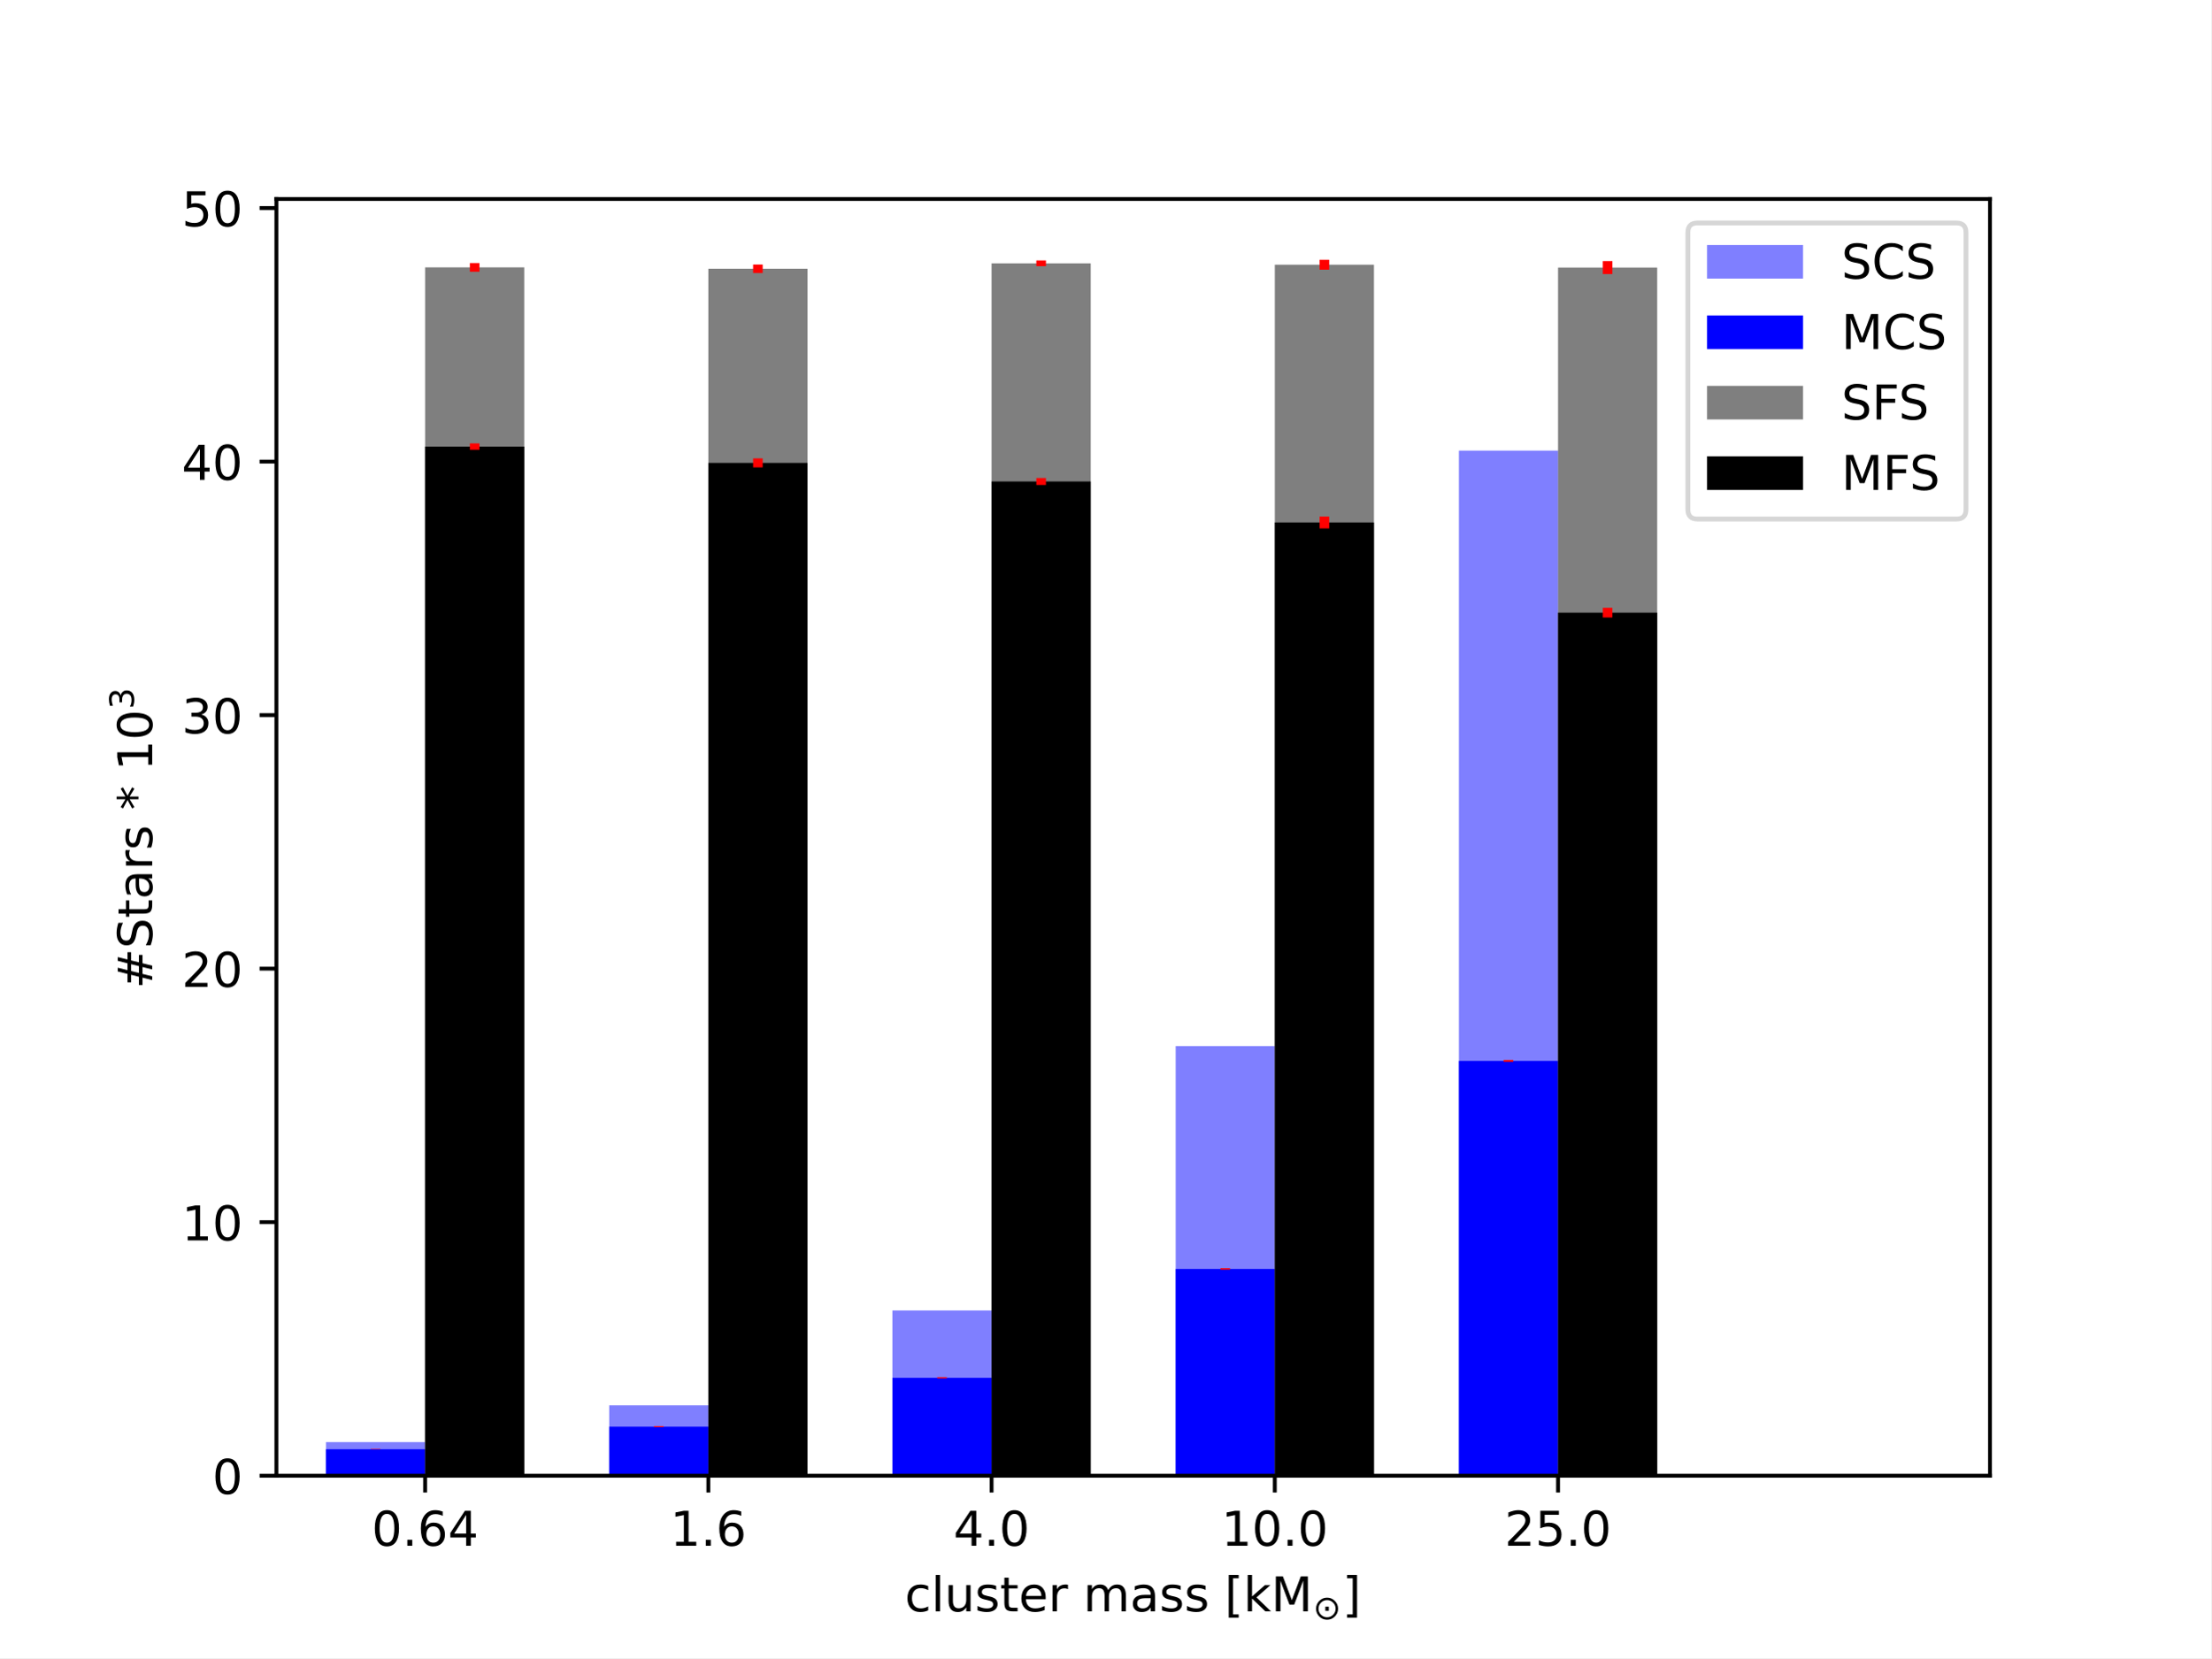
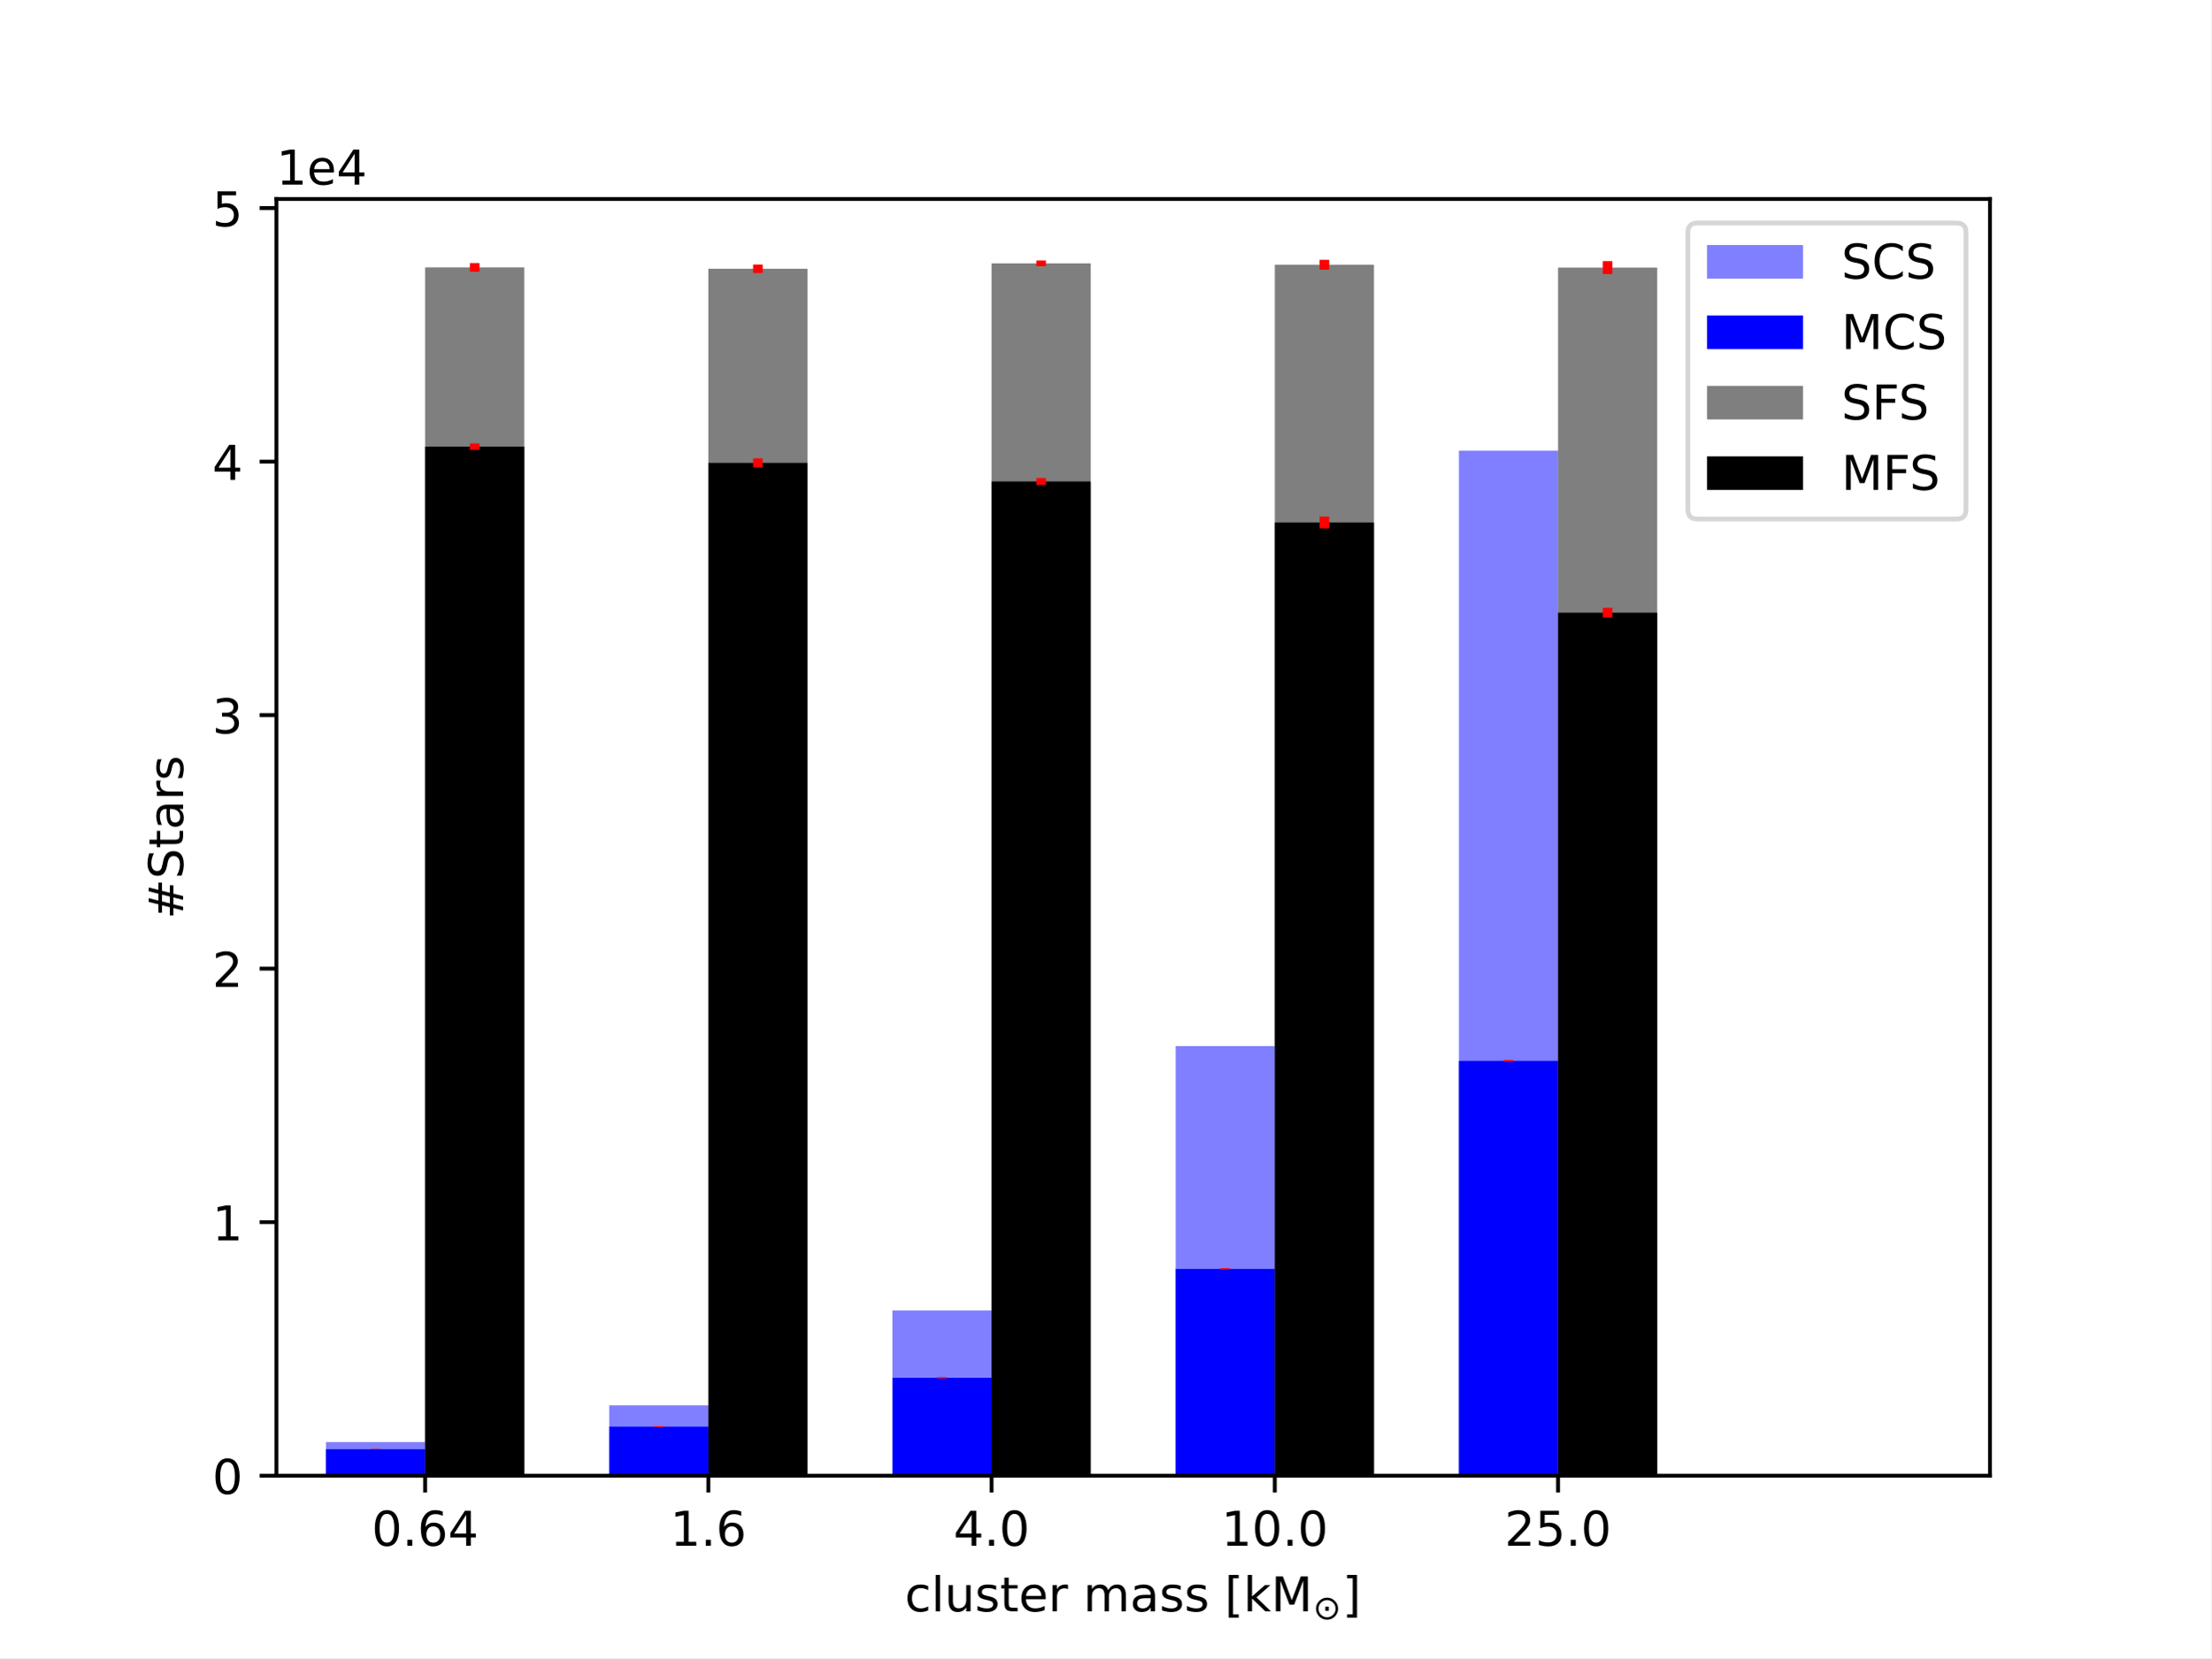
<svg xmlns="http://www.w3.org/2000/svg" xmlns:xlink="http://www.w3.org/1999/xlink" height="345.6pt" version="1.1" viewBox="0 0 460.8 345.6" width="460.8pt">
  <defs>
    <style type="text/css">*{stroke-linecap:butt;stroke-linejoin:round;}</style>
  </defs>
  <g id="figure_1">
    <g id="patch_1">
      <path d="M 0 345.6  L 460.8 345.6  L 460.8 0  L 0 0  z " style="fill:#ffffff;" />
    </g>
    <g id="axes_1">
      <g id="patch_2">
        <path d="M 57.6 307.584  L 414.72 307.584  L 414.72 41.472  L 57.6 41.472  z " style="fill:#ffffff;" />
      </g>
      <g id="patch_3">
-         <path clip-path="url(#p099e7b3aa3)" d="M 67.93 307.584  L 88.59 307.584  L 88.59 300.577  L 67.93 300.577  z " style="fill:#0000ff;opacity:0.5;" />
+         <path clip-path="url(#pade1a028fb)" d="M 67.93 307.584  L 88.59 307.584  L 88.59 300.577  L 67.93 300.577  z " style="fill:#0000ff;opacity:0.5;" />
      </g>
      <g id="patch_4">
-         <path clip-path="url(#p099e7b3aa3)" d="M 126.958 307.584  L 147.618 307.584  L 147.618 292.92  L 126.958 292.92  z " style="fill:#0000ff;opacity:0.5;" />
+         <path clip-path="url(#pade1a028fb)" d="M 126.958 307.584  L 147.618 307.584  L 147.618 292.92  L 126.958 292.92  z " style="fill:#0000ff;opacity:0.5;" />
      </g>
      <g id="patch_5">
-         <path clip-path="url(#p099e7b3aa3)" d="M 185.986 307.584  L 206.646 307.584  L 206.646 273.14  L 185.986 273.14  z " style="fill:#0000ff;opacity:0.5;" />
+         <path clip-path="url(#pade1a028fb)" d="M 185.986 307.584  L 206.646 307.584  L 206.646 273.14  L 185.986 273.14  z " style="fill:#0000ff;opacity:0.5;" />
      </g>
      <g id="patch_6">
-         <path clip-path="url(#p099e7b3aa3)" d="M 245.014 307.584  L 265.674 307.584  L 265.674 218.034  L 245.014 218.034  z " style="fill:#0000ff;opacity:0.5;" />
+         <path clip-path="url(#pade1a028fb)" d="M 245.014 307.584  L 265.674 307.584  L 265.674 218.034  L 245.014 218.034  z " style="fill:#0000ff;opacity:0.5;" />
      </g>
      <g id="patch_7">
-         <path clip-path="url(#p099e7b3aa3)" d="M 304.042 307.584  L 324.702 307.584  L 324.702 93.925  L 304.042 93.925  z " style="fill:#0000ff;opacity:0.5;" />
+         <path clip-path="url(#pade1a028fb)" d="M 304.042 307.584  L 324.702 307.584  L 324.702 93.925  L 304.042 93.925  z " style="fill:#0000ff;opacity:0.5;" />
      </g>
      <g id="patch_8">
-         <path clip-path="url(#p099e7b3aa3)" d="M 67.93 307.584  L 88.59 307.584  L 88.59 302.066  L 67.93 302.066  z " style="fill:#0000ff;" />
+         <path clip-path="url(#pade1a028fb)" d="M 67.93 307.584  L 88.59 307.584  L 88.59 302.066  L 67.93 302.066  z " style="fill:#0000ff;" />
      </g>
      <g id="patch_9">
-         <path clip-path="url(#p099e7b3aa3)" d="M 126.958 307.584  L 147.618 307.584  L 147.618 297.369  L 126.958 297.369  z " style="fill:#0000ff;" />
+         <path clip-path="url(#pade1a028fb)" d="M 126.958 307.584  L 147.618 307.584  L 147.618 297.369  L 126.958 297.369  z " style="fill:#0000ff;" />
      </g>
      <g id="patch_10">
-         <path clip-path="url(#p099e7b3aa3)" d="M 185.986 307.584  L 206.646 307.584  L 206.646 287.186  L 185.986 287.186  z " style="fill:#0000ff;" />
+         <path clip-path="url(#pade1a028fb)" d="M 185.986 307.584  L 206.646 307.584  L 206.646 287.186  L 185.986 287.186  z " style="fill:#0000ff;" />
      </g>
      <g id="patch_11">
-         <path clip-path="url(#p099e7b3aa3)" d="M 245.014 307.584  L 265.674 307.584  L 265.674 264.484  L 245.014 264.484  z " style="fill:#0000ff;" />
+         <path clip-path="url(#pade1a028fb)" d="M 245.014 307.584  L 265.674 307.584  L 265.674 264.484  L 245.014 264.484  z " style="fill:#0000ff;" />
      </g>
      <g id="patch_12">
-         <path clip-path="url(#p099e7b3aa3)" d="M 304.042 307.584  L 324.702 307.584  L 324.702 221.121  L 304.042 221.121  z " style="fill:#0000ff;" />
+         <path clip-path="url(#pade1a028fb)" d="M 304.042 307.584  L 324.702 307.584  L 324.702 221.121  L 304.042 221.121  z " style="fill:#0000ff;" />
      </g>
      <g id="patch_13">
-         <path clip-path="url(#p099e7b3aa3)" d="M 88.59 307.584  L 109.25 307.584  L 109.25 55.729  L 88.59 55.729  z " style="opacity:0.5;" />
+         <path clip-path="url(#pade1a028fb)" d="M 88.59 307.584  L 109.25 307.584  L 109.25 55.729  L 88.59 55.729  z " style="opacity:0.5;" />
      </g>
      <g id="patch_14">
-         <path clip-path="url(#p099e7b3aa3)" d="M 147.618 307.584  L 168.278 307.584  L 168.278 56.015  L 147.618 56.015  z " style="opacity:0.5;" />
+         <path clip-path="url(#pade1a028fb)" d="M 147.618 307.584  L 168.278 307.584  L 168.278 56.015  L 147.618 56.015  z " style="opacity:0.5;" />
      </g>
      <g id="patch_15">
-         <path clip-path="url(#p099e7b3aa3)" d="M 206.646 307.584  L 227.306 307.584  L 227.306 54.889  L 206.646 54.889  z " style="opacity:0.5;" />
+         <path clip-path="url(#pade1a028fb)" d="M 206.646 307.584  L 227.306 307.584  L 227.306 54.889  L 206.646 54.889  z " style="opacity:0.5;" />
      </g>
      <g id="patch_16">
-         <path clip-path="url(#p099e7b3aa3)" d="M 265.674 307.584  L 286.334 307.584  L 286.334 55.174  L 265.674 55.174  z " style="opacity:0.5;" />
+         <path clip-path="url(#pade1a028fb)" d="M 265.674 307.584  L 286.334 307.584  L 286.334 55.174  L 265.674 55.174  z " style="opacity:0.5;" />
      </g>
      <g id="patch_17">
-         <path clip-path="url(#p099e7b3aa3)" d="M 324.702 307.584  L 345.362 307.584  L 345.362 55.772  L 324.702 55.772  z " style="opacity:0.5;" />
+         <path clip-path="url(#pade1a028fb)" d="M 324.702 307.584  L 345.362 307.584  L 345.362 55.772  L 324.702 55.772  z " style="opacity:0.5;" />
      </g>
      <g id="patch_18">
-         <path clip-path="url(#p099e7b3aa3)" d="M 88.59 307.584  L 109.25 307.584  L 109.25 93.085  L 88.59 93.085  z " />
+         <path clip-path="url(#pade1a028fb)" d="M 88.59 307.584  L 109.25 307.584  L 109.25 93.085  L 88.59 93.085  z " />
      </g>
      <g id="patch_19">
-         <path clip-path="url(#p099e7b3aa3)" d="M 147.618 307.584  L 168.278 307.584  L 168.278 96.483  L 147.618 96.483  z " />
+         <path clip-path="url(#pade1a028fb)" d="M 147.618 307.584  L 168.278 307.584  L 168.278 96.483  L 147.618 96.483  z " />
      </g>
      <g id="patch_20">
-         <path clip-path="url(#p099e7b3aa3)" d="M 206.646 307.584  L 227.306 307.584  L 227.306 100.351  L 206.646 100.351  z " />
+         <path clip-path="url(#pade1a028fb)" d="M 206.646 307.584  L 227.306 307.584  L 227.306 100.351  L 206.646 100.351  z " />
      </g>
      <g id="patch_21">
-         <path clip-path="url(#p099e7b3aa3)" d="M 265.674 307.584  L 286.334 307.584  L 286.334 108.901  L 265.674 108.901  z " />
+         <path clip-path="url(#pade1a028fb)" d="M 265.674 307.584  L 286.334 307.584  L 286.334 108.901  L 265.674 108.901  z " />
      </g>
      <g id="patch_22">
-         <path clip-path="url(#p099e7b3aa3)" d="M 324.702 307.584  L 345.362 307.584  L 345.362 127.692  L 324.702 127.692  z " />
+         <path clip-path="url(#pade1a028fb)" d="M 324.702 307.584  L 345.362 307.584  L 345.362 127.692  L 324.702 127.692  z " />
      </g>
      <g id="matplotlib.axis_1">
        <g id="xtick_1">
          <g id="line2d_1">
            <defs>
-               <path d="M 0 0  L 0 3.5  " id="md72c366034" style="stroke:#000000;stroke-width:0.8;" />
-             </defs>
-             <g>
-               <use style="stroke:#000000;stroke-width:0.8;" x="88.59" xlink:href="#md72c366034" y="307.584" />
+               <path d="M 0 0  L 0 3.5  " id="m021c721011" style="stroke:#000000;stroke-width:0.8;" />
+             </defs>
+             <g>
+               <use style="stroke:#000000;stroke-width:0.8;" x="88.59" xlink:href="#m021c721011" y="307.584" />
            </g>
          </g>
          <g id="text_1">
            <g transform="translate(77.45694 322.1824)scale(0.1 -0.1)">
              <defs>
                <path d="M 2034 4250  Q 1547 4250 1301 3770  Q 1056 3291 1056 2328  Q 1056 1369 1301 889  Q 1547 409 2034 409  Q 2525 409 2770 889  Q 3016 1369 3016 2328  Q 3016 3291 2770 3770  Q 2525 4250 2034 4250  z M 2034 4750  Q 2819 4750 3233 4129  Q 3647 3509 3647 2328  Q 3647 1150 3233 529  Q 2819 -91 2034 -91  Q 1250 -91 836 529  Q 422 1150 422 2328  Q 422 3509 836 4129  Q 1250 4750 2034 4750  z " id="DejaVuSans-30" transform="scale(0.015625)" />
                <path d="M 684 794  L 1344 794  L 1344 0  L 684 0  L 684 794  z " id="DejaVuSans-2e" transform="scale(0.015625)" />
                <path d="M 2113 2584  Q 1688 2584 1439 2293  Q 1191 2003 1191 1497  Q 1191 994 1439 701  Q 1688 409 2113 409  Q 2538 409 2786 701  Q 3034 994 3034 1497  Q 3034 2003 2786 2293  Q 2538 2584 2113 2584  z M 3366 4563  L 3366 3988  Q 3128 4100 2886 4159  Q 2644 4219 2406 4219  Q 1781 4219 1451 3797  Q 1122 3375 1075 2522  Q 1259 2794 1537 2939  Q 1816 3084 2150 3084  Q 2853 3084 3261 2657  Q 3669 2231 3669 1497  Q 3669 778 3244 343  Q 2819 -91 2113 -91  Q 1303 -91 875 529  Q 447 1150 447 2328  Q 447 3434 972 4092  Q 1497 4750 2381 4750  Q 2619 4750 2861 4703  Q 3103 4656 3366 4563  z " id="DejaVuSans-36" transform="scale(0.015625)" />
                <path d="M 2419 4116  L 825 1625  L 2419 1625  L 2419 4116  z M 2253 4666  L 3047 4666  L 3047 1625  L 3713 1625  L 3713 1100  L 3047 1100  L 3047 0  L 2419 0  L 2419 1100  L 313 1100  L 313 1709  L 2253 4666  z " id="DejaVuSans-34" transform="scale(0.015625)" />
              </defs>
              <use xlink:href="#DejaVuSans-30" />
              <use x="63.623" xlink:href="#DejaVuSans-2e" />
              <use x="95.41" xlink:href="#DejaVuSans-36" />
              <use x="159.033" xlink:href="#DejaVuSans-34" />
            </g>
          </g>
        </g>
        <g id="xtick_2">
          <g id="line2d_2">
            <g>
-               <use style="stroke:#000000;stroke-width:0.8;" x="147.618" xlink:href="#md72c366034" y="307.584" />
+               <use style="stroke:#000000;stroke-width:0.8;" x="147.618" xlink:href="#m021c721011" y="307.584" />
            </g>
          </g>
          <g id="text_2">
            <g transform="translate(139.6663 322.1824)scale(0.1 -0.1)">
              <defs>
                <path d="M 794 531  L 1825 531  L 1825 4091  L 703 3866  L 703 4441  L 1819 4666  L 2450 4666  L 2450 531  L 3481 531  L 3481 0  L 794 0  L 794 531  z " id="DejaVuSans-31" transform="scale(0.015625)" />
              </defs>
              <use xlink:href="#DejaVuSans-31" />
              <use x="63.623" xlink:href="#DejaVuSans-2e" />
              <use x="95.41" xlink:href="#DejaVuSans-36" />
            </g>
          </g>
        </g>
        <g id="xtick_3">
          <g id="line2d_3">
            <g>
-               <use style="stroke:#000000;stroke-width:0.8;" x="206.646" xlink:href="#md72c366034" y="307.584" />
+               <use style="stroke:#000000;stroke-width:0.8;" x="206.646" xlink:href="#m021c721011" y="307.584" />
            </g>
          </g>
          <g id="text_3">
            <g transform="translate(198.6944 322.1824)scale(0.1 -0.1)">
              <use xlink:href="#DejaVuSans-34" />
              <use x="63.623" xlink:href="#DejaVuSans-2e" />
              <use x="95.41" xlink:href="#DejaVuSans-30" />
            </g>
          </g>
        </g>
        <g id="xtick_4">
          <g id="line2d_4">
            <g>
-               <use style="stroke:#000000;stroke-width:0.8;" x="265.674" xlink:href="#md72c366034" y="307.584" />
+               <use style="stroke:#000000;stroke-width:0.8;" x="265.674" xlink:href="#m021c721011" y="307.584" />
            </g>
          </g>
          <g id="text_4">
            <g transform="translate(254.5412 322.1824)scale(0.1 -0.1)">
              <use xlink:href="#DejaVuSans-31" />
              <use x="63.623" xlink:href="#DejaVuSans-30" />
              <use x="127.246" xlink:href="#DejaVuSans-2e" />
              <use x="159.033" xlink:href="#DejaVuSans-30" />
            </g>
          </g>
        </g>
        <g id="xtick_5">
          <g id="line2d_5">
            <g>
-               <use style="stroke:#000000;stroke-width:0.8;" x="324.702" xlink:href="#md72c366034" y="307.584" />
+               <use style="stroke:#000000;stroke-width:0.8;" x="324.702" xlink:href="#m021c721011" y="307.584" />
            </g>
          </g>
          <g id="text_5">
            <g transform="translate(313.5693 322.1824)scale(0.1 -0.1)">
              <defs>
                <path d="M 1228 531  L 3431 531  L 3431 0  L 469 0  L 469 531  Q 828 903 1448 1529  Q 2069 2156 2228 2338  Q 2531 2678 2651 2914  Q 2772 3150 2772 3378  Q 2772 3750 2511 3984  Q 2250 4219 1831 4219  Q 1534 4219 1204 4116  Q 875 4013 500 3803  L 500 4441  Q 881 4594 1212 4672  Q 1544 4750 1819 4750  Q 2544 4750 2975 4387  Q 3406 4025 3406 3419  Q 3406 3131 3298 2873  Q 3191 2616 2906 2266  Q 2828 2175 2409 1742  Q 1991 1309 1228 531  z " id="DejaVuSans-32" transform="scale(0.015625)" />
                <path d="M 691 4666  L 3169 4666  L 3169 4134  L 1269 4134  L 1269 2991  Q 1406 3038 1543 3061  Q 1681 3084 1819 3084  Q 2600 3084 3056 2656  Q 3513 2228 3513 1497  Q 3513 744 3044 326  Q 2575 -91 1722 -91  Q 1428 -91 1123 -41  Q 819 9 494 109  L 494 744  Q 775 591 1075 516  Q 1375 441 1709 441  Q 2250 441 2565 725  Q 2881 1009 2881 1497  Q 2881 1984 2565 2268  Q 2250 2553 1709 2553  Q 1456 2553 1204 2497  Q 953 2441 691 2322  L 691 4666  z " id="DejaVuSans-35" transform="scale(0.015625)" />
              </defs>
              <use xlink:href="#DejaVuSans-32" />
              <use x="63.623" xlink:href="#DejaVuSans-35" />
              <use x="127.246" xlink:href="#DejaVuSans-2e" />
              <use x="159.033" xlink:href="#DejaVuSans-30" />
            </g>
          </g>
        </g>
        <g id="text_6">
          <g transform="translate(188.56 335.8606)scale(0.1 -0.1)">
            <defs>
              <path d="M 3122 3366  L 3122 2828  Q 2878 2963 2633 3030  Q 2388 3097 2138 3097  Q 1578 3097 1268 2742  Q 959 2388 959 1747  Q 959 1106 1268 751  Q 1578 397 2138 397  Q 2388 397 2633 464  Q 2878 531 3122 666  L 3122 134  Q 2881 22 2623 -34  Q 2366 -91 2075 -91  Q 1284 -91 818 406  Q 353 903 353 1747  Q 353 2603 823 3093  Q 1294 3584 2113 3584  Q 2378 3584 2631 3529  Q 2884 3475 3122 3366  z " id="DejaVuSans-63" transform="scale(0.015625)" />
              <path d="M 603 4863  L 1178 4863  L 1178 0  L 603 0  L 603 4863  z " id="DejaVuSans-6c" transform="scale(0.015625)" />
              <path d="M 544 1381  L 544 3500  L 1119 3500  L 1119 1403  Q 1119 906 1312 657  Q 1506 409 1894 409  Q 2359 409 2629 706  Q 2900 1003 2900 1516  L 2900 3500  L 3475 3500  L 3475 0  L 2900 0  L 2900 538  Q 2691 219 2414 64  Q 2138 -91 1772 -91  Q 1169 -91 856 284  Q 544 659 544 1381  z M 1991 3584  L 1991 3584  z " id="DejaVuSans-75" transform="scale(0.015625)" />
              <path d="M 2834 3397  L 2834 2853  Q 2591 2978 2328 3040  Q 2066 3103 1784 3103  Q 1356 3103 1142 2972  Q 928 2841 928 2578  Q 928 2378 1081 2264  Q 1234 2150 1697 2047  L 1894 2003  Q 2506 1872 2764 1633  Q 3022 1394 3022 966  Q 3022 478 2636 193  Q 2250 -91 1575 -91  Q 1294 -91 989 -36  Q 684 19 347 128  L 347 722  Q 666 556 975 473  Q 1284 391 1588 391  Q 1994 391 2212 530  Q 2431 669 2431 922  Q 2431 1156 2273 1281  Q 2116 1406 1581 1522  L 1381 1569  Q 847 1681 609 1914  Q 372 2147 372 2553  Q 372 3047 722 3315  Q 1072 3584 1716 3584  Q 2034 3584 2315 3537  Q 2597 3491 2834 3397  z " id="DejaVuSans-73" transform="scale(0.015625)" />
              <path d="M 1172 4494  L 1172 3500  L 2356 3500  L 2356 3053  L 1172 3053  L 1172 1153  Q 1172 725 1289 603  Q 1406 481 1766 481  L 2356 481  L 2356 0  L 1766 0  Q 1100 0 847 248  Q 594 497 594 1153  L 594 3053  L 172 3053  L 172 3500  L 594 3500  L 594 4494  L 1172 4494  z " id="DejaVuSans-74" transform="scale(0.015625)" />
              <path d="M 3597 1894  L 3597 1613  L 953 1613  Q 991 1019 1311 708  Q 1631 397 2203 397  Q 2534 397 2845 478  Q 3156 559 3463 722  L 3463 178  Q 3153 47 2828 -22  Q 2503 -91 2169 -91  Q 1331 -91 842 396  Q 353 884 353 1716  Q 353 2575 817 3079  Q 1281 3584 2069 3584  Q 2775 3584 3186 3129  Q 3597 2675 3597 1894  z M 3022 2063  Q 3016 2534 2758 2815  Q 2500 3097 2075 3097  Q 1594 3097 1305 2825  Q 1016 2553 972 2059  L 3022 2063  z " id="DejaVuSans-65" transform="scale(0.015625)" />
              <path d="M 2631 2963  Q 2534 3019 2420 3045  Q 2306 3072 2169 3072  Q 1681 3072 1420 2755  Q 1159 2438 1159 1844  L 1159 0  L 581 0  L 581 3500  L 1159 3500  L 1159 2956  Q 1341 3275 1631 3429  Q 1922 3584 2338 3584  Q 2397 3584 2469 3576  Q 2541 3569 2628 3553  L 2631 2963  z " id="DejaVuSans-72" transform="scale(0.015625)" />
              <path id="DejaVuSans-20" transform="scale(0.015625)" />
              <path d="M 3328 2828  Q 3544 3216 3844 3400  Q 4144 3584 4550 3584  Q 5097 3584 5394 3201  Q 5691 2819 5691 2113  L 5691 0  L 5113 0  L 5113 2094  Q 5113 2597 4934 2840  Q 4756 3084 4391 3084  Q 3944 3084 3684 2787  Q 3425 2491 3425 1978  L 3425 0  L 2847 0  L 2847 2094  Q 2847 2600 2669 2842  Q 2491 3084 2119 3084  Q 1678 3084 1418 2786  Q 1159 2488 1159 1978  L 1159 0  L 581 0  L 581 3500  L 1159 3500  L 1159 2956  Q 1356 3278 1631 3431  Q 1906 3584 2284 3584  Q 2666 3584 2933 3390  Q 3200 3197 3328 2828  z " id="DejaVuSans-6d" transform="scale(0.015625)" />
              <path d="M 2194 1759  Q 1497 1759 1228 1600  Q 959 1441 959 1056  Q 959 750 1161 570  Q 1363 391 1709 391  Q 2188 391 2477 730  Q 2766 1069 2766 1631  L 2766 1759  L 2194 1759  z M 3341 1997  L 3341 0  L 2766 0  L 2766 531  Q 2569 213 2275 61  Q 1981 -91 1556 -91  Q 1019 -91 701 211  Q 384 513 384 1019  Q 384 1609 779 1909  Q 1175 2209 1959 2209  L 2766 2209  L 2766 2266  Q 2766 2663 2505 2880  Q 2244 3097 1772 3097  Q 1472 3097 1187 3025  Q 903 2953 641 2809  L 641 3341  Q 956 3463 1253 3523  Q 1550 3584 1831 3584  Q 2591 3584 2966 3190  Q 3341 2797 3341 1997  z " id="DejaVuSans-61" transform="scale(0.015625)" />
              <path d="M 550 4863  L 1875 4863  L 1875 4416  L 1125 4416  L 1125 -397  L 1875 -397  L 1875 -844  L 550 -844  L 550 4863  z " id="DejaVuSans-5b" transform="scale(0.015625)" />
              <path d="M 581 4863  L 1159 4863  L 1159 1991  L 2875 3500  L 3609 3500  L 1753 1863  L 3688 0  L 2938 0  L 1159 1709  L 1159 0  L 581 0  L 581 4863  z " id="DejaVuSans-6b" transform="scale(0.015625)" />
              <path d="M 628 4666  L 1569 4666  L 2759 1491  L 3956 4666  L 4897 4666  L 4897 0  L 4281 0  L 4281 4097  L 3078 897  L 2444 897  L 1241 4097  L 1241 0  L 628 0  L 628 4666  z " id="DejaVuSans-4d" transform="scale(0.015625)" />
              <path d="M 2350 2403  L 3013 2403  L 3013 1609  L 2350 1609  L 2350 2403  z M 3306 3522  Q 3016 3644 2681 3644  Q 2347 3644 2056 3522  Q 1769 3400 1531 3163  Q 1291 2922 1172 2634  Q 1053 2347 1053 2006  Q 1053 1675 1172 1387  Q 1291 1100 1531 859  Q 1769 622 2056 500  Q 2347 378 2681 378  Q 3016 378 3306 500  Q 3594 622 3831 859  Q 4072 1100 4190 1387  Q 4309 1675 4309 2006  Q 4309 2347 4190 2634  Q 4072 2922 3831 3163  Q 3594 3400 3306 3522  z M 1878 3956  Q 2250 4113 2681 4113  Q 3113 4113 3484 3956  Q 3856 3800 4163 3494  Q 4472 3184 4625 2813  Q 4778 2444 4778 2006  Q 4778 1578 4625 1206  Q 4472 838 4163 528  Q 3856 222 3484 65  Q 3113 -91 2681 -91  Q 2250 -91 1878 65  Q 1506 222 1200 528  Q 891 838 738 1206  Q 584 1578 584 2006  Q 584 2444 738 2813  Q 891 3184 1200 3494  Q 1506 3800 1878 3956  z " id="DejaVuSans-2299" transform="scale(0.015625)" />
              <path d="M 1947 4863  L 1947 -844  L 622 -844  L 622 -397  L 1369 -397  L 1369 4416  L 622 4416  L 622 4863  L 1947 4863  z " id="DejaVuSans-5d" transform="scale(0.015625)" />
            </defs>
            <use transform="translate(0 0.015625)" xlink:href="#DejaVuSans-63" />
            <use transform="translate(54.98047 0.015625)" xlink:href="#DejaVuSans-6c" />
            <use transform="translate(82.76367 0.015625)" xlink:href="#DejaVuSans-75" />
            <use transform="translate(146.1426 0.015625)" xlink:href="#DejaVuSans-73" />
            <use transform="translate(198.2422 0.015625)" xlink:href="#DejaVuSans-74" />
            <use transform="translate(237.4512 0.015625)" xlink:href="#DejaVuSans-65" />
            <use transform="translate(298.9746 0.015625)" xlink:href="#DejaVuSans-72" />
            <use transform="translate(340.0879 0.015625)" xlink:href="#DejaVuSans-20" />
            <use transform="translate(371.875 0.015625)" xlink:href="#DejaVuSans-6d" />
            <use transform="translate(469.2871 0.015625)" xlink:href="#DejaVuSans-61" />
            <use transform="translate(530.5664 0.015625)" xlink:href="#DejaVuSans-73" />
            <use transform="translate(582.666 0.015625)" xlink:href="#DejaVuSans-73" />
            <use transform="translate(634.7656 0.015625)" xlink:href="#DejaVuSans-20" />
            <use transform="translate(666.5527 0.015625)" xlink:href="#DejaVuSans-5b" />
            <use transform="translate(705.5664 0.015625)" xlink:href="#DejaVuSans-6b" />
            <use transform="translate(763.4766 0.015625)" xlink:href="#DejaVuSans-4d" />
            <use transform="translate(850.7129 -16.39062)scale(0.7)" xlink:href="#DejaVuSans-2299" />
            <use transform="translate(912.0996 0.015625)" xlink:href="#DejaVuSans-5d" />
          </g>
        </g>
      </g>
      <g id="matplotlib.axis_2">
        <g id="ytick_1">
          <g id="line2d_6">
            <defs>
-               <path d="M 0 0  L -3.5 0  " id="m178d377011" style="stroke:#000000;stroke-width:0.8;" />
-             </defs>
-             <g>
-               <use style="stroke:#000000;stroke-width:0.8;" x="57.6" xlink:href="#m178d377011" y="307.584" />
+               <path d="M 0 0  L -3.5 0  " id="ma26ee7e548" style="stroke:#000000;stroke-width:0.8;" />
+             </defs>
+             <g>
+               <use style="stroke:#000000;stroke-width:0.8;" x="57.6" xlink:href="#ma26ee7e548" y="307.584" />
            </g>
          </g>
          <g id="text_7">
            <g transform="translate(44.2375 311.3832)scale(0.1 -0.1)">
              <use xlink:href="#DejaVuSans-30" />
            </g>
          </g>
        </g>
        <g id="ytick_2">
          <g id="line2d_7">
            <g>
-               <use style="stroke:#000000;stroke-width:0.8;" x="57.6" xlink:href="#m178d377011" y="254.74" />
+               <use style="stroke:#000000;stroke-width:0.8;" x="57.6" xlink:href="#ma26ee7e548" y="254.74" />
            </g>
          </g>
          <g id="text_8">
-             <g transform="translate(37.875 258.5392)scale(0.1 -0.1)">
+             <g transform="translate(44.2375 258.5392)scale(0.1 -0.1)">
              <use xlink:href="#DejaVuSans-31" />
-               <use x="63.623" xlink:href="#DejaVuSans-30" />
            </g>
          </g>
        </g>
        <g id="ytick_3">
          <g id="line2d_8">
            <g>
-               <use style="stroke:#000000;stroke-width:0.8;" x="57.6" xlink:href="#m178d377011" y="201.896" />
+               <use style="stroke:#000000;stroke-width:0.8;" x="57.6" xlink:href="#ma26ee7e548" y="201.896" />
            </g>
          </g>
          <g id="text_9">
-             <g transform="translate(37.875 205.6951)scale(0.1 -0.1)">
+             <g transform="translate(44.2375 205.6951)scale(0.1 -0.1)">
              <use xlink:href="#DejaVuSans-32" />
-               <use x="63.623" xlink:href="#DejaVuSans-30" />
            </g>
          </g>
        </g>
        <g id="ytick_4">
          <g id="line2d_9">
            <g>
-               <use style="stroke:#000000;stroke-width:0.8;" x="57.6" xlink:href="#m178d377011" y="149.052" />
+               <use style="stroke:#000000;stroke-width:0.8;" x="57.6" xlink:href="#ma26ee7e548" y="149.052" />
            </g>
          </g>
          <g id="text_10">
-             <g transform="translate(37.875 152.8511)scale(0.1 -0.1)">
+             <g transform="translate(44.2375 152.8511)scale(0.1 -0.1)">
              <defs>
                <path d="M 2597 2516  Q 3050 2419 3304 2112  Q 3559 1806 3559 1356  Q 3559 666 3084 287  Q 2609 -91 1734 -91  Q 1441 -91 1130 -33  Q 819 25 488 141  L 488 750  Q 750 597 1062 519  Q 1375 441 1716 441  Q 2309 441 2620 675  Q 2931 909 2931 1356  Q 2931 1769 2642 2001  Q 2353 2234 1838 2234  L 1294 2234  L 1294 2753  L 1863 2753  Q 2328 2753 2575 2939  Q 2822 3125 2822 3475  Q 2822 3834 2567 4026  Q 2313 4219 1838 4219  Q 1578 4219 1281 4162  Q 984 4106 628 3988  L 628 4550  Q 988 4650 1302 4700  Q 1616 4750 1894 4750  Q 2613 4750 3031 4423  Q 3450 4097 3450 3541  Q 3450 3153 3228 2886  Q 3006 2619 2597 2516  z " id="DejaVuSans-33" transform="scale(0.015625)" />
              </defs>
              <use xlink:href="#DejaVuSans-33" />
-               <use x="63.623" xlink:href="#DejaVuSans-30" />
            </g>
          </g>
        </g>
        <g id="ytick_5">
          <g id="line2d_10">
            <g>
-               <use style="stroke:#000000;stroke-width:0.8;" x="57.6" xlink:href="#m178d377011" y="96.208" />
+               <use style="stroke:#000000;stroke-width:0.8;" x="57.6" xlink:href="#ma26ee7e548" y="96.208" />
            </g>
          </g>
          <g id="text_11">
-             <g transform="translate(37.875 100.0071)scale(0.1 -0.1)">
+             <g transform="translate(44.2375 100.0071)scale(0.1 -0.1)">
              <use xlink:href="#DejaVuSans-34" />
-               <use x="63.623" xlink:href="#DejaVuSans-30" />
            </g>
          </g>
        </g>
        <g id="ytick_6">
          <g id="line2d_11">
            <g>
-               <use style="stroke:#000000;stroke-width:0.8;" x="57.6" xlink:href="#m178d377011" y="43.364" />
+               <use style="stroke:#000000;stroke-width:0.8;" x="57.6" xlink:href="#ma26ee7e548" y="43.364" />
            </g>
          </g>
          <g id="text_12">
-             <g transform="translate(37.875 47.16304)scale(0.1 -0.1)">
+             <g transform="translate(44.2375 47.16304)scale(0.1 -0.1)">
              <use xlink:href="#DejaVuSans-35" />
-               <use x="63.623" xlink:href="#DejaVuSans-30" />
            </g>
          </g>
        </g>
        <g id="text_13">
-           <g transform="translate(31.79531 206.078)rotate(-90)scale(0.1 -0.1)">
+           <g transform="translate(38.15781 191.5764)rotate(-90)scale(0.1 -0.1)">
            <defs>
              <path d="M 3272 2816  L 2363 2816  L 2100 1772  L 3016 1772  L 3272 2816  z M 2803 4594  L 2478 3297  L 3391 3297  L 3719 4594  L 4219 4594  L 3897 3297  L 4872 3297  L 4872 2816  L 3775 2816  L 3519 1772  L 4513 1772  L 4513 1294  L 3397 1294  L 3072 0  L 2572 0  L 2894 1294  L 1978 1294  L 1656 0  L 1153 0  L 1478 1294  L 494 1294  L 494 1772  L 1594 1772  L 1856 2816  L 850 2816  L 850 3297  L 1978 3297  L 2297 4594  L 2803 4594  z " id="DejaVuSans-23" transform="scale(0.015625)" />
              <path d="M 3425 4513  L 3425 3897  Q 3066 4069 2747 4153  Q 2428 4238 2131 4238  Q 1616 4238 1336 4038  Q 1056 3838 1056 3469  Q 1056 3159 1242 3001  Q 1428 2844 1947 2747  L 2328 2669  Q 3034 2534 3370 2195  Q 3706 1856 3706 1288  Q 3706 609 3251 259  Q 2797 -91 1919 -91  Q 1588 -91 1214 -16  Q 841 59 441 206  L 441 856  Q 825 641 1194 531  Q 1563 422 1919 422  Q 2459 422 2753 634  Q 3047 847 3047 1241  Q 3047 1584 2836 1778  Q 2625 1972 2144 2069  L 1759 2144  Q 1053 2284 737 2584  Q 422 2884 422 3419  Q 422 4038 858 4394  Q 1294 4750 2059 4750  Q 2388 4750 2728 4690  Q 3069 4631 3425 4513  z " id="DejaVuSans-53" transform="scale(0.015625)" />
-               <path d="M 3009 3897  L 1888 3291  L 3009 2681  L 2828 2375  L 1778 3009  L 1778 1831  L 1422 1831  L 1422 3009  L 372 2375  L 191 2681  L 1313 3291  L 191 3897  L 372 4206  L 1422 3572  L 1422 4750  L 1778 4750  L 1778 3572  L 2828 4206  L 3009 3897  z " id="DejaVuSans-2a" transform="scale(0.015625)" />
-             </defs>
-             <use transform="translate(0 0.765625)" xlink:href="#DejaVuSans-23" />
-             <use transform="translate(83.78906 0.765625)" xlink:href="#DejaVuSans-53" />
-             <use transform="translate(147.2656 0.765625)" xlink:href="#DejaVuSans-74" />
-             <use transform="translate(186.4746 0.765625)" xlink:href="#DejaVuSans-61" />
-             <use transform="translate(247.7539 0.765625)" xlink:href="#DejaVuSans-72" />
-             <use transform="translate(288.8672 0.765625)" xlink:href="#DejaVuSans-73" />
-             <use transform="translate(340.9668 0.765625)" xlink:href="#DejaVuSans-20" />
-             <use transform="translate(372.7539 0.765625)" xlink:href="#DejaVuSans-2a" />
-             <use transform="translate(422.7539 0.765625)" xlink:href="#DejaVuSans-20" />
-             <use transform="translate(454.541 0.765625)" xlink:href="#DejaVuSans-31" />
-             <use transform="translate(518.1641 0.765625)" xlink:href="#DejaVuSans-30" />
-             <use transform="translate(582.7441 39.04688)scale(0.7)" xlink:href="#DejaVuSans-33" />
+             </defs>
+             <use xlink:href="#DejaVuSans-23" />
+             <use x="83.789" xlink:href="#DejaVuSans-53" />
+             <use x="147.266" xlink:href="#DejaVuSans-74" />
+             <use x="186.475" xlink:href="#DejaVuSans-61" />
+             <use x="247.754" xlink:href="#DejaVuSans-72" />
+             <use x="288.867" xlink:href="#DejaVuSans-73" />
+           </g>
+         </g>
+         <g id="text_14">
+           <g transform="translate(57.6 38.472)scale(0.1 -0.1)">
+             <use xlink:href="#DejaVuSans-31" />
+             <use x="63.623" xlink:href="#DejaVuSans-65" />
+             <use x="125.146" xlink:href="#DejaVuSans-34" />
          </g>
        </g>
      </g>
      <g id="LineCollection_1">
-         <path clip-path="url(#p099e7b3aa3)" d="M 78.26 300.577  L 78.26 300.577  " style="fill:none;stroke:#ff0000;stroke-width:2;" />
-         <path clip-path="url(#p099e7b3aa3)" d="M 137.288 292.92  L 137.288 292.92  " style="fill:none;stroke:#ff0000;stroke-width:2;" />
-         <path clip-path="url(#p099e7b3aa3)" d="M 196.316 273.14  L 196.316 273.14  " style="fill:none;stroke:#ff0000;stroke-width:2;" />
-         <path clip-path="url(#p099e7b3aa3)" d="M 255.344 218.034  L 255.344 218.034  " style="fill:none;stroke:#ff0000;stroke-width:2;" />
-         <path clip-path="url(#p099e7b3aa3)" d="M 314.372 93.925  L 314.372 93.925  " style="fill:none;stroke:#ff0000;stroke-width:2;" />
+         <path clip-path="url(#pade1a028fb)" d="M 78.26 300.577  L 78.26 300.577  " style="fill:none;stroke:#ff0000;stroke-width:2;" />
+         <path clip-path="url(#pade1a028fb)" d="M 137.288 292.92  L 137.288 292.92  " style="fill:none;stroke:#ff0000;stroke-width:2;" />
+         <path clip-path="url(#pade1a028fb)" d="M 196.316 273.14  L 196.316 273.14  " style="fill:none;stroke:#ff0000;stroke-width:2;" />
+         <path clip-path="url(#pade1a028fb)" d="M 255.344 218.034  L 255.344 218.034  " style="fill:none;stroke:#ff0000;stroke-width:2;" />
+         <path clip-path="url(#pade1a028fb)" d="M 314.372 93.925  L 314.372 93.925  " style="fill:none;stroke:#ff0000;stroke-width:2;" />
      </g>
      <g id="LineCollection_2">
-         <path clip-path="url(#p099e7b3aa3)" d="M 78.26 302.118  L 78.26 302.014  " style="fill:none;stroke:#ff0000;stroke-width:2;" />
-         <path clip-path="url(#p099e7b3aa3)" d="M 137.288 297.48  L 137.288 297.258  " style="fill:none;stroke:#ff0000;stroke-width:2;" />
-         <path clip-path="url(#p099e7b3aa3)" d="M 196.316 287.318  L 196.316 287.054  " style="fill:none;stroke:#ff0000;stroke-width:2;" />
-         <path clip-path="url(#p099e7b3aa3)" d="M 255.344 264.638  L 255.344 264.331  " style="fill:none;stroke:#ff0000;stroke-width:2;" />
-         <path clip-path="url(#p099e7b3aa3)" d="M 314.372 221.306  L 314.372 220.936  " style="fill:none;stroke:#ff0000;stroke-width:2;" />
+         <path clip-path="url(#pade1a028fb)" d="M 78.26 302.118  L 78.26 302.014  " style="fill:none;stroke:#ff0000;stroke-width:2;" />
+         <path clip-path="url(#pade1a028fb)" d="M 137.288 297.48  L 137.288 297.258  " style="fill:none;stroke:#ff0000;stroke-width:2;" />
+         <path clip-path="url(#pade1a028fb)" d="M 196.316 287.318  L 196.316 287.054  " style="fill:none;stroke:#ff0000;stroke-width:2;" />
+         <path clip-path="url(#pade1a028fb)" d="M 255.344 264.638  L 255.344 264.331  " style="fill:none;stroke:#ff0000;stroke-width:2;" />
+         <path clip-path="url(#pade1a028fb)" d="M 314.372 221.306  L 314.372 220.936  " style="fill:none;stroke:#ff0000;stroke-width:2;" />
      </g>
      <g id="LineCollection_3">
-         <path clip-path="url(#p099e7b3aa3)" d="M 98.92 56.633  L 98.92 54.826  " style="fill:none;stroke:#ff0000;stroke-width:2;" />
-         <path clip-path="url(#p099e7b3aa3)" d="M 157.948 56.897  L 157.948 55.132  " style="fill:none;stroke:#ff0000;stroke-width:2;" />
-         <path clip-path="url(#p099e7b3aa3)" d="M 216.976 55.486  L 216.976 54.292  " style="fill:none;stroke:#ff0000;stroke-width:2;" />
-         <path clip-path="url(#p099e7b3aa3)" d="M 276.004 56.205  L 276.004 54.144  " style="fill:none;stroke:#ff0000;stroke-width:2;" />
-         <path clip-path="url(#p099e7b3aa3)" d="M 335.032 57.119  L 335.032 54.424  " style="fill:none;stroke:#ff0000;stroke-width:2;" />
+         <path clip-path="url(#pade1a028fb)" d="M 98.92 56.633  L 98.92 54.826  " style="fill:none;stroke:#ff0000;stroke-width:2;" />
+         <path clip-path="url(#pade1a028fb)" d="M 157.948 56.897  L 157.948 55.132  " style="fill:none;stroke:#ff0000;stroke-width:2;" />
+         <path clip-path="url(#pade1a028fb)" d="M 216.976 55.486  L 216.976 54.292  " style="fill:none;stroke:#ff0000;stroke-width:2;" />
+         <path clip-path="url(#pade1a028fb)" d="M 276.004 56.205  L 276.004 54.144  " style="fill:none;stroke:#ff0000;stroke-width:2;" />
+         <path clip-path="url(#pade1a028fb)" d="M 335.032 57.119  L 335.032 54.424  " style="fill:none;stroke:#ff0000;stroke-width:2;" />
      </g>
      <g id="LineCollection_4">
-         <path clip-path="url(#p099e7b3aa3)" d="M 98.92 93.751  L 98.92 92.419  " style="fill:none;stroke:#ff0000;stroke-width:2;" />
-         <path clip-path="url(#p099e7b3aa3)" d="M 157.948 97.423  L 157.948 95.542  " style="fill:none;stroke:#ff0000;stroke-width:2;" />
-         <path clip-path="url(#p099e7b3aa3)" d="M 216.976 101.075  L 216.976 99.627  " style="fill:none;stroke:#ff0000;stroke-width:2;" />
-         <path clip-path="url(#p099e7b3aa3)" d="M 276.004 110.132  L 276.004 107.67  " style="fill:none;stroke:#ff0000;stroke-width:2;" />
-         <path clip-path="url(#p099e7b3aa3)" d="M 335.032 128.707  L 335.032 126.678  " style="fill:none;stroke:#ff0000;stroke-width:2;" />
+         <path clip-path="url(#pade1a028fb)" d="M 98.92 93.751  L 98.92 92.419  " style="fill:none;stroke:#ff0000;stroke-width:2;" />
+         <path clip-path="url(#pade1a028fb)" d="M 157.948 97.423  L 157.948 95.542  " style="fill:none;stroke:#ff0000;stroke-width:2;" />
+         <path clip-path="url(#pade1a028fb)" d="M 216.976 101.075  L 216.976 99.627  " style="fill:none;stroke:#ff0000;stroke-width:2;" />
+         <path clip-path="url(#pade1a028fb)" d="M 276.004 110.132  L 276.004 107.67  " style="fill:none;stroke:#ff0000;stroke-width:2;" />
+         <path clip-path="url(#pade1a028fb)" d="M 335.032 128.707  L 335.032 126.678  " style="fill:none;stroke:#ff0000;stroke-width:2;" />
      </g>
      <g id="patch_23">
        <path d="M 57.6 307.584  L 57.6 41.472  " style="fill:none;stroke:#000000;stroke-linecap:square;stroke-linejoin:miter;stroke-width:0.8;" />
      </g>
      <g id="patch_24">
        <path d="M 414.72 307.584  L 414.72 41.472  " style="fill:none;stroke:#000000;stroke-linecap:square;stroke-linejoin:miter;stroke-width:0.8;" />
      </g>
      <g id="patch_25">
        <path d="M 57.6 307.584  L 414.72 307.584  " style="fill:none;stroke:#000000;stroke-linecap:square;stroke-linejoin:miter;stroke-width:0.8;" />
      </g>
      <g id="patch_26">
        <path d="M 57.6 41.472  L 414.72 41.472  " style="fill:none;stroke:#000000;stroke-linecap:square;stroke-linejoin:miter;stroke-width:0.8;" />
      </g>
      <g id="legend_1">
        <g id="patch_27">
          <path d="M 353.761 108.184  L 407.72 108.184  Q 409.72 108.184 409.72 106.184  L 409.72 48.472  Q 409.72 46.472 407.72 46.472  L 353.761 46.472  Q 351.761 46.472 351.761 48.472  L 351.761 106.184  Q 351.761 108.184 353.761 108.184  z " style="fill:#ffffff;opacity:0.8;stroke:#cccccc;stroke-linejoin:miter;" />
        </g>
        <g id="patch_28">
          <path d="M 355.761 58.07  L 375.761 58.07  L 375.761 51.07  L 355.761 51.07  z " style="fill:#0000ff;opacity:0.5;" />
        </g>
-         <g id="text_14">
+         <g id="text_15">
          <g transform="translate(383.7606 58.07044)scale(0.1 -0.1)">
            <defs>
              <path d="M 4122 4306  L 4122 3641  Q 3803 3938 3442 4084  Q 3081 4231 2675 4231  Q 1875 4231 1450 3742  Q 1025 3253 1025 2328  Q 1025 1406 1450 917  Q 1875 428 2675 428  Q 3081 428 3442 575  Q 3803 722 4122 1019  L 4122 359  Q 3791 134 3420 21  Q 3050 -91 2638 -91  Q 1578 -91 968 557  Q 359 1206 359 2328  Q 359 3453 968 4101  Q 1578 4750 2638 4750  Q 3056 4750 3426 4639  Q 3797 4528 4122 4306  z " id="DejaVuSans-43" transform="scale(0.015625)" />
            </defs>
            <use xlink:href="#DejaVuSans-53" />
            <use x="63.477" xlink:href="#DejaVuSans-43" />
            <use x="133.301" xlink:href="#DejaVuSans-53" />
          </g>
        </g>
        <g id="patch_29">
          <path d="M 355.761 72.749  L 375.761 72.749  L 375.761 65.749  L 355.761 65.749  z " style="fill:#0000ff;" />
        </g>
-         <g id="text_15">
+         <g id="text_16">
          <g transform="translate(383.7606 72.74856)scale(0.1 -0.1)">
            <use xlink:href="#DejaVuSans-4d" />
            <use x="86.279" xlink:href="#DejaVuSans-43" />
            <use x="156.104" xlink:href="#DejaVuSans-53" />
          </g>
        </g>
        <g id="patch_30">
          <path d="M 355.761 87.427  L 375.761 87.427  L 375.761 80.427  L 355.761 80.427  z " style="opacity:0.5;" />
        </g>
-         <g id="text_16">
+         <g id="text_17">
          <g transform="translate(383.7606 87.42669)scale(0.1 -0.1)">
            <defs>
              <path d="M 628 4666  L 3309 4666  L 3309 4134  L 1259 4134  L 1259 2759  L 3109 2759  L 3109 2228  L 1259 2228  L 1259 0  L 628 0  L 628 4666  z " id="DejaVuSans-46" transform="scale(0.015625)" />
            </defs>
            <use xlink:href="#DejaVuSans-53" />
            <use x="63.477" xlink:href="#DejaVuSans-46" />
            <use x="119.246" xlink:href="#DejaVuSans-53" />
          </g>
        </g>
        <g id="patch_31">
          <path d="M 355.761 102.105  L 375.761 102.105  L 375.761 95.105  L 355.761 95.105  z " />
        </g>
-         <g id="text_17">
+         <g id="text_18">
          <g transform="translate(383.7606 102.1048)scale(0.1 -0.1)">
            <use xlink:href="#DejaVuSans-4d" />
            <use x="86.279" xlink:href="#DejaVuSans-46" />
            <use x="142.049" xlink:href="#DejaVuSans-53" />
          </g>
        </g>
      </g>
    </g>
  </g>
  <defs>
-     <clipPath id="p099e7b3aa3">
+     <clipPath id="pade1a028fb">
      <rect height="266.112" width="357.12" x="57.6" y="41.472" />
    </clipPath>
  </defs>
</svg>
